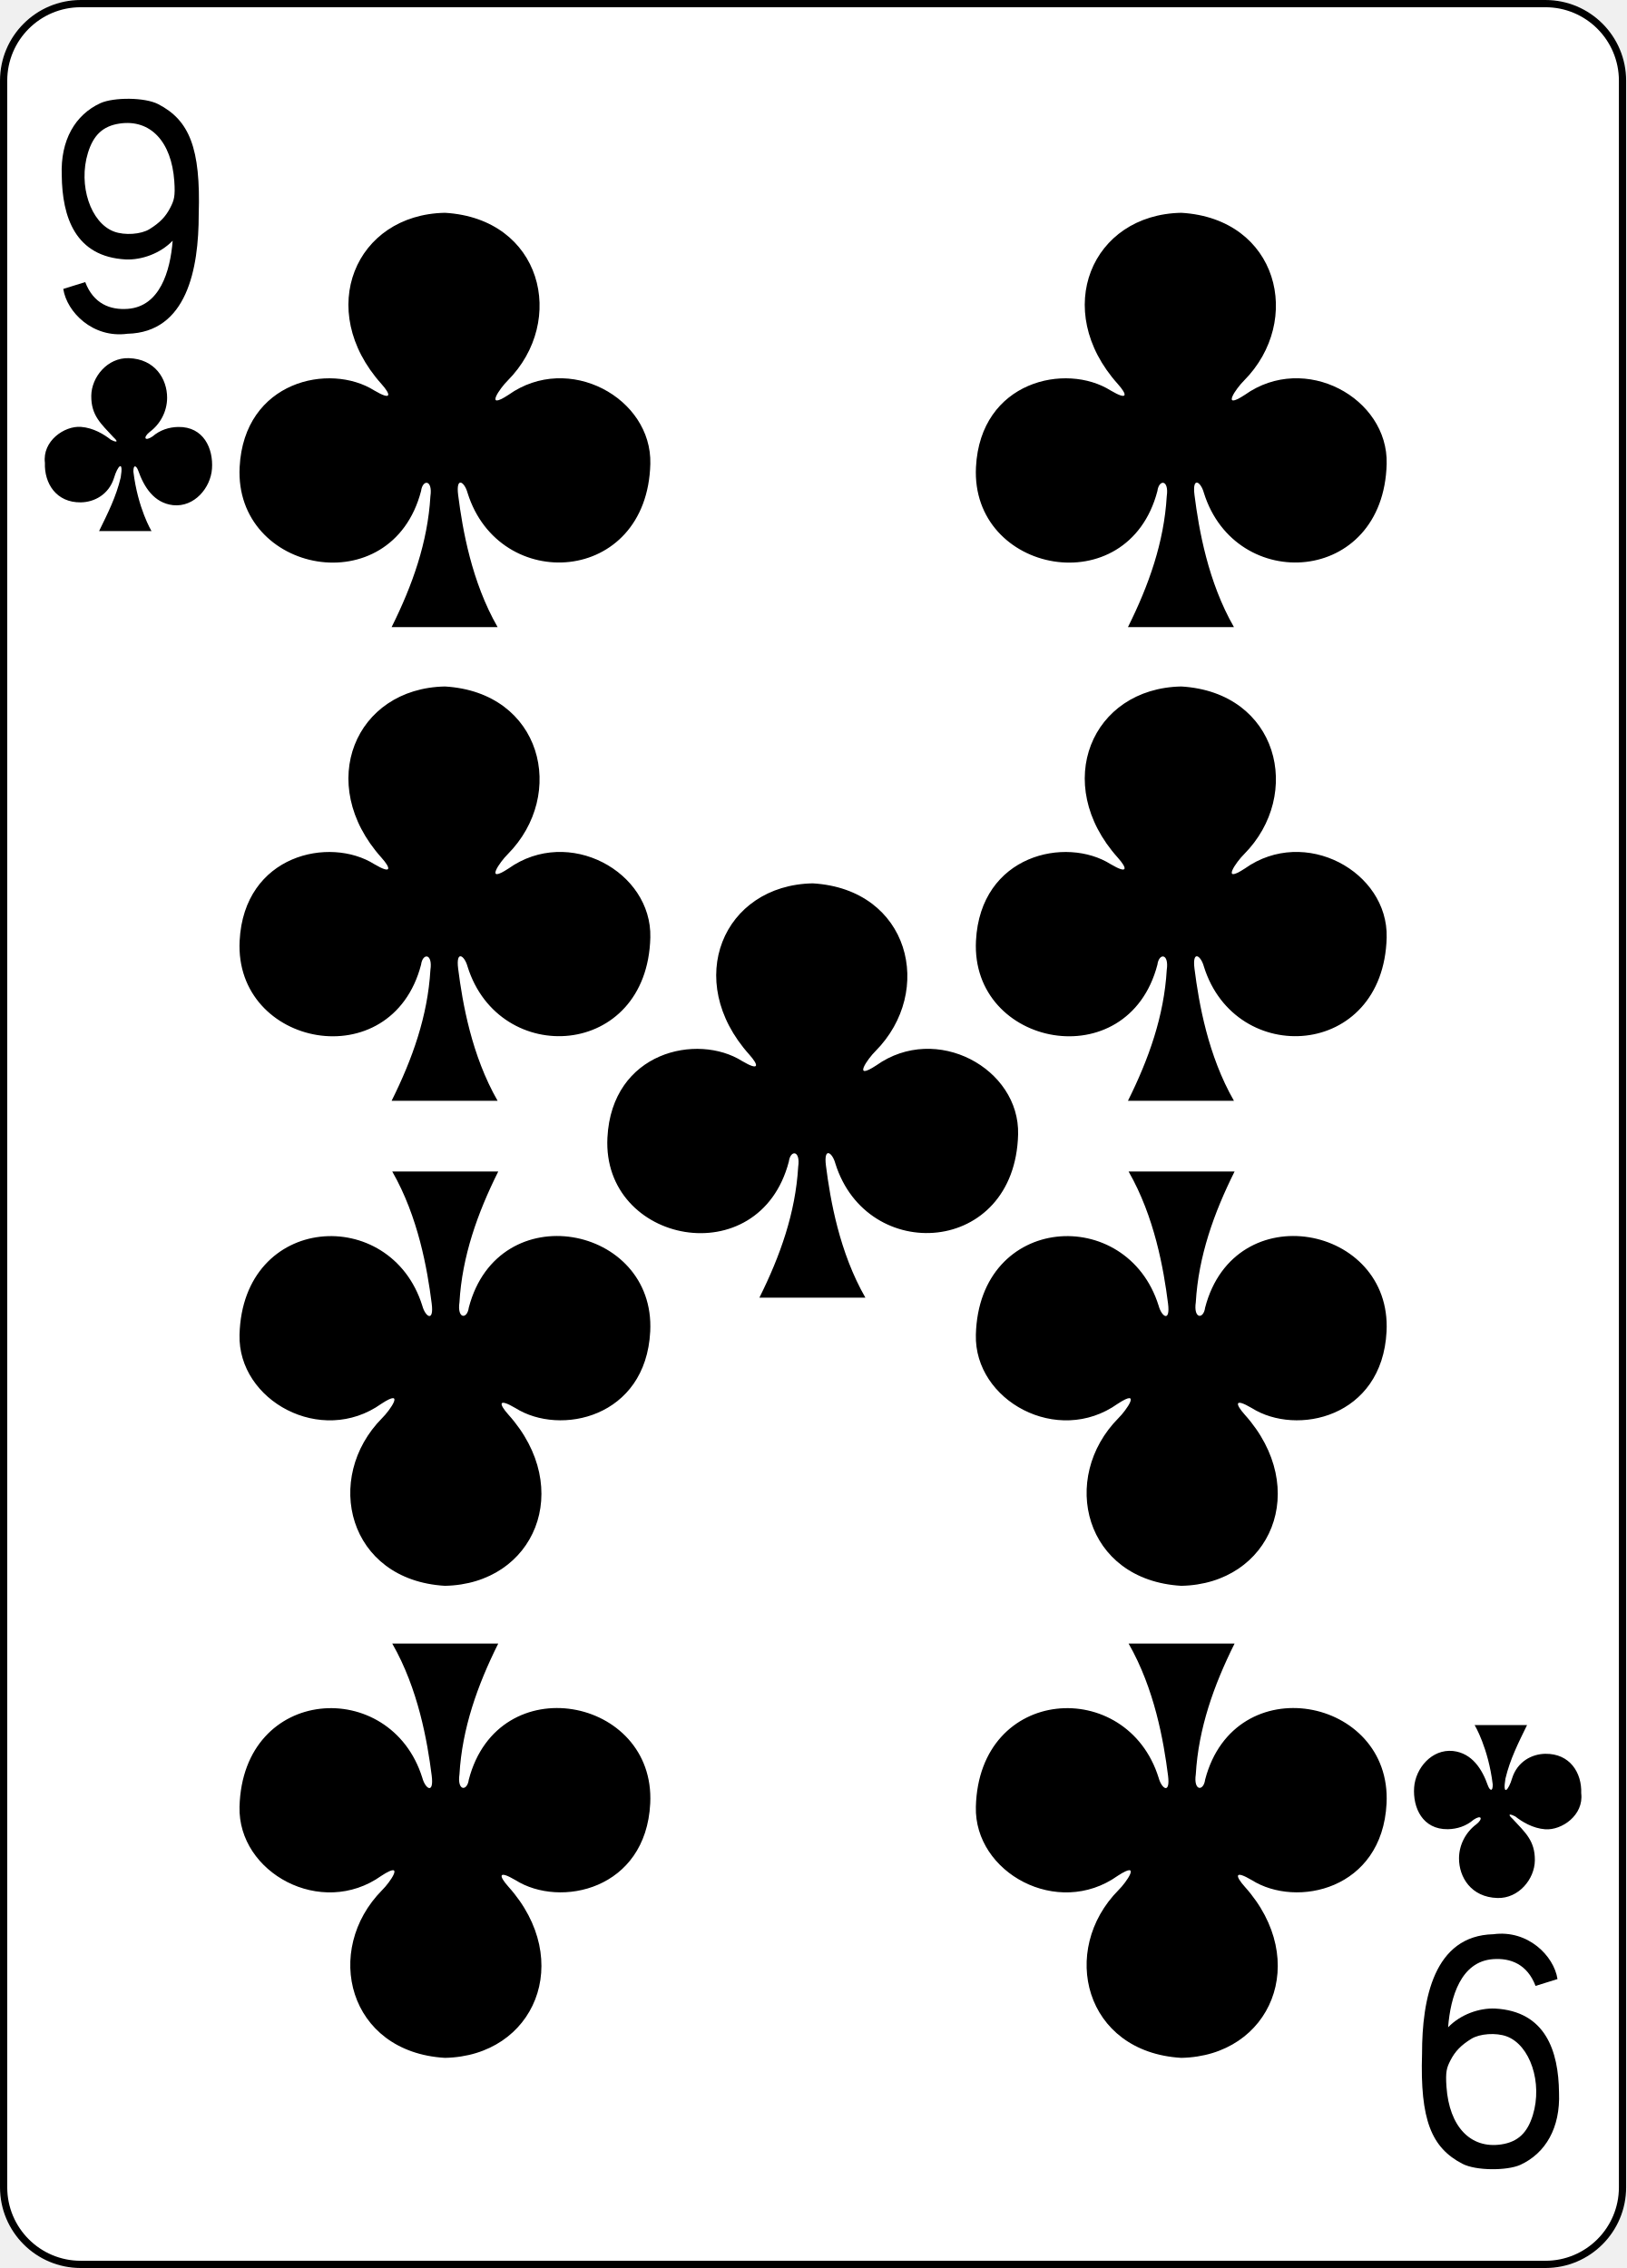
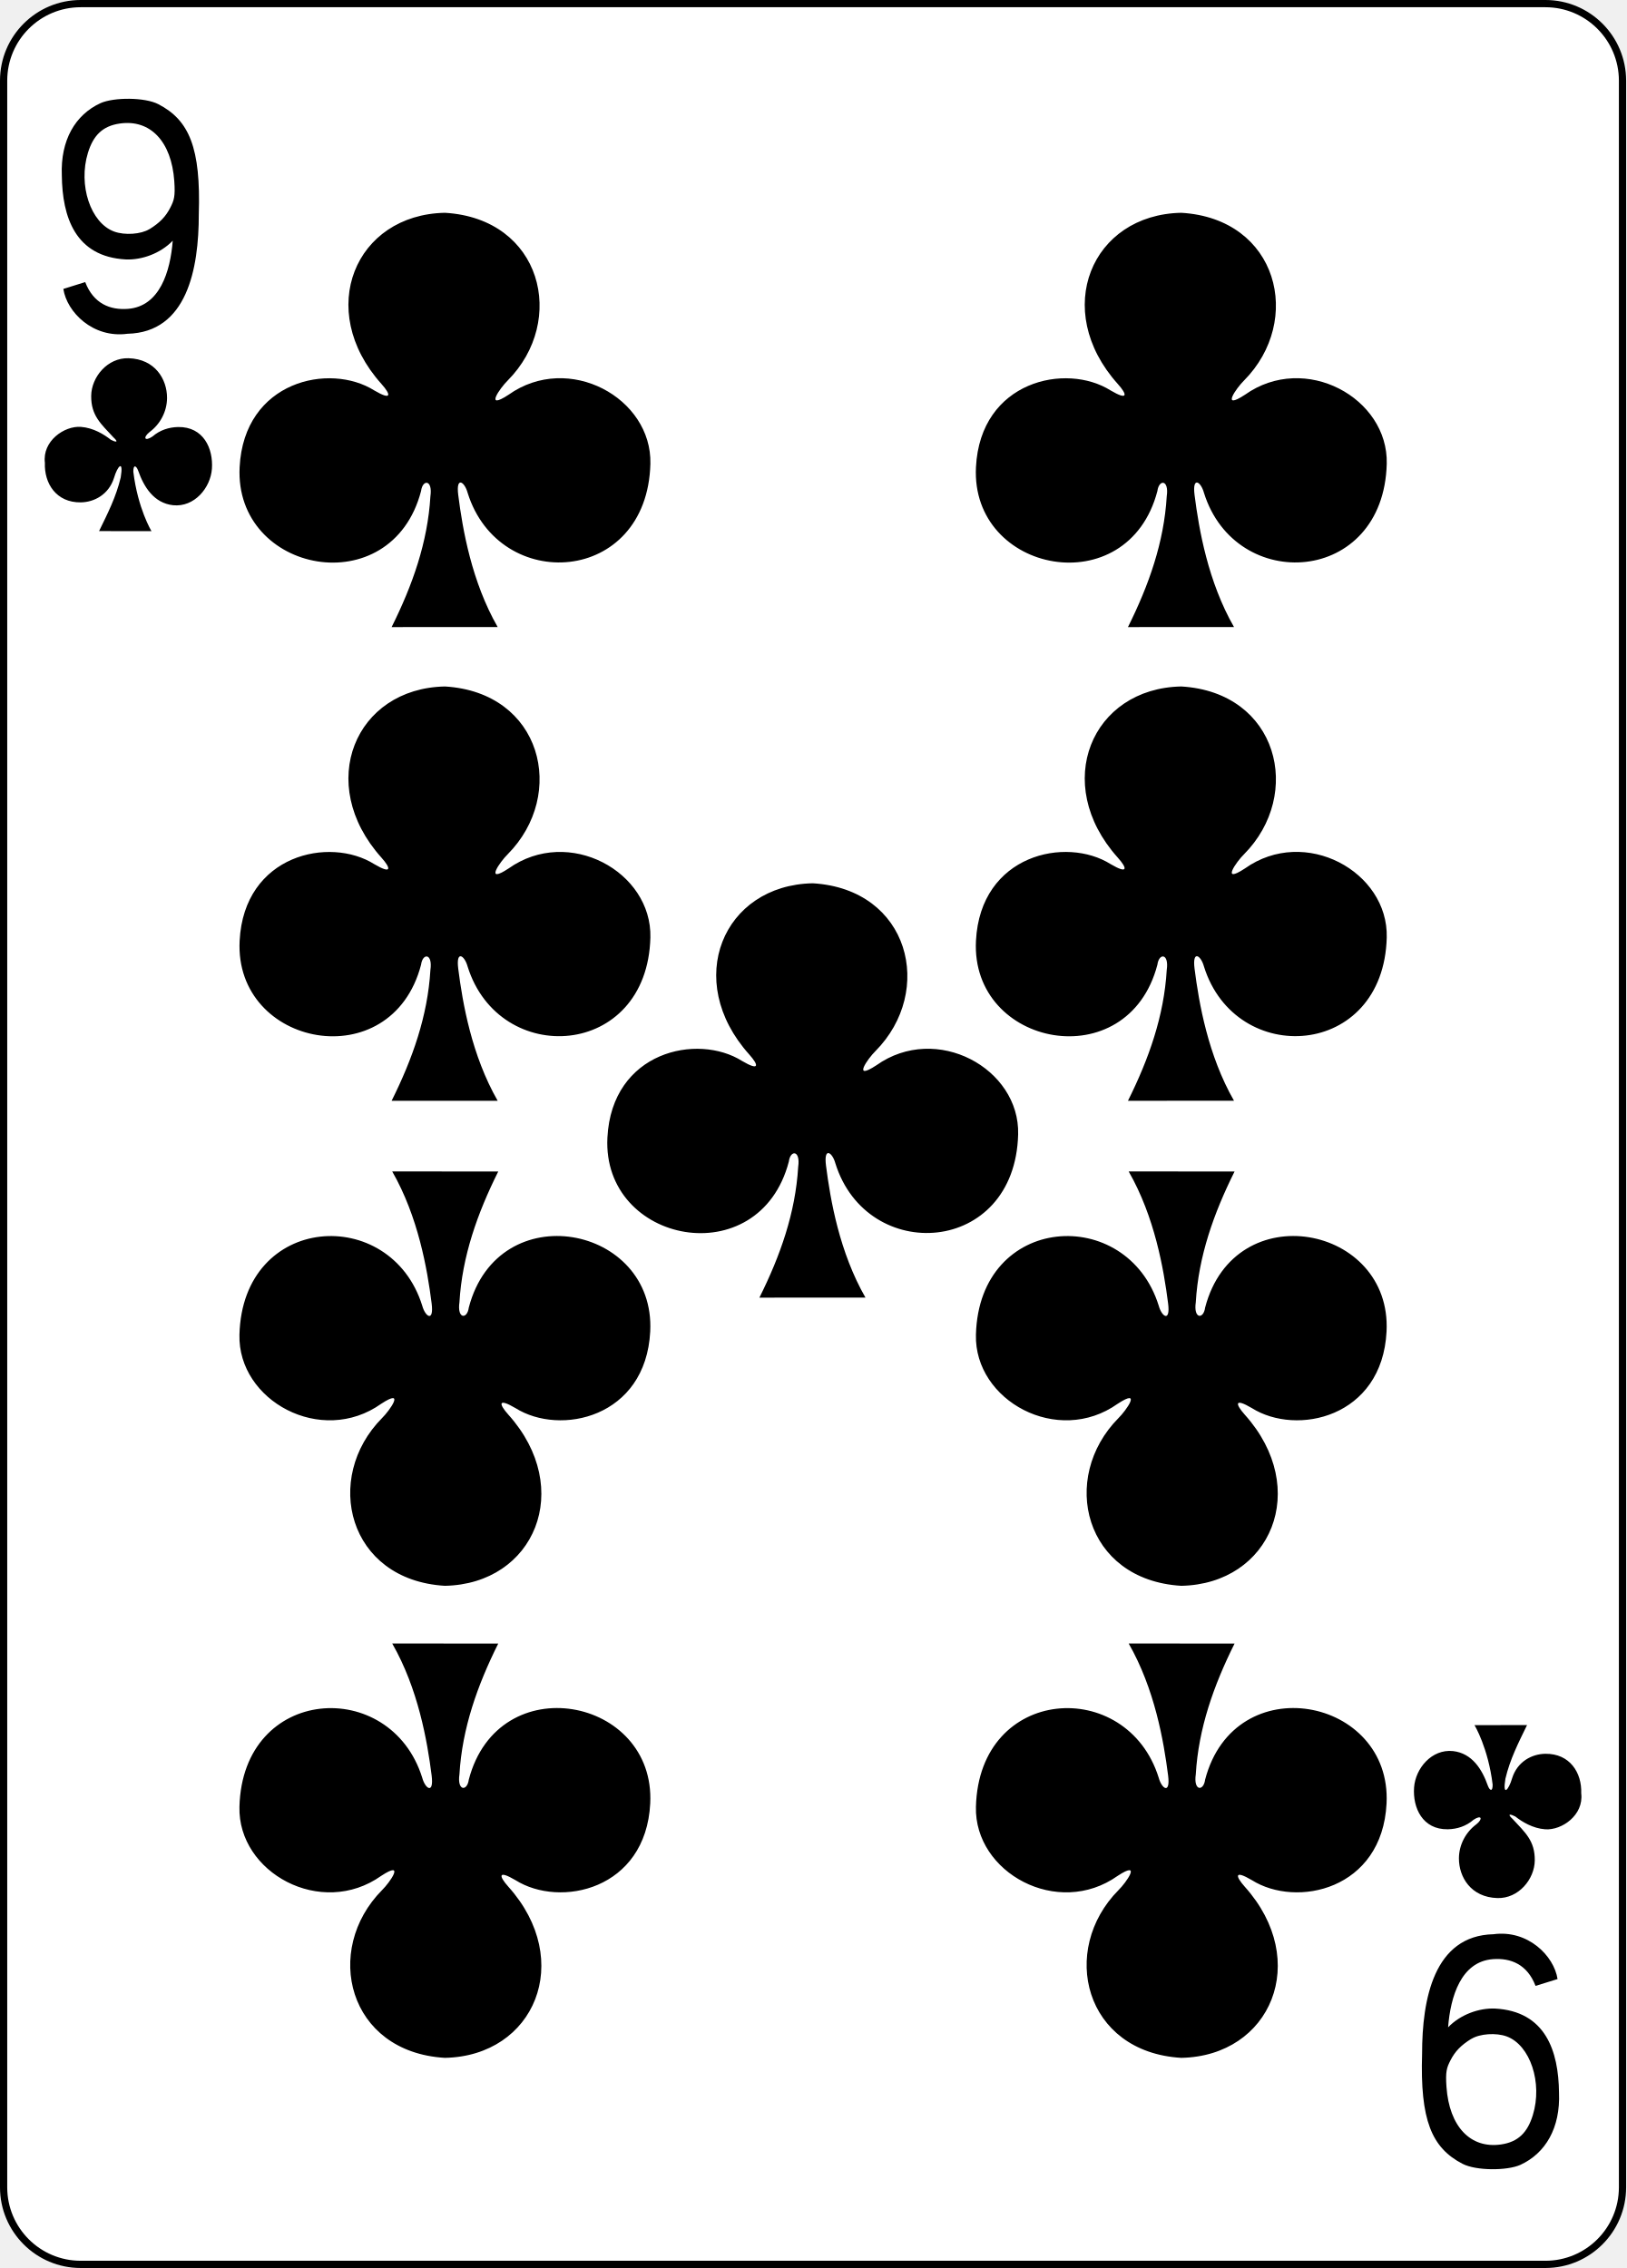
- <svg xmlns="http://www.w3.org/2000/svg" width="224.225" height="312.808" id="svg4423" version="1.1">
-   <defs id="defs4425" />
-   <g id="layer1" transform="translate(-259.9348,-369.7772)">
-     <g id="g3670" style="display:inline" transform="translate(-1160.768,-219.6759)">
-       <g id="g6923">
-         <g id="g8440">
-           <g transform="translate(-5059.956,3024.952)" style="display:inline" id="g8817-3">
-             <rect y="-2435" x="6481.158" height="311.811" width="223.228" id="rect6363-3" style="display:inline;fill:#ffffff;fill-opacity:1;stroke:#000000;stroke-width:0.997;stroke-miterlimit:4;stroke-dasharray:none;stroke-opacity:1" rx="10.63" ry="10.63" />
-             <g transform="matrix(0.3010621,0,0,0.3010621,5727.131,-1950.525)" id="g8631-4">
-               <g transform="translate(-1267.771,-112.9089)" id="g8685-1" />
-             </g>
-           </g>
-         </g>
-         <g id="g6872" transform="translate(-0.04926127,1.5106256e-5)">
-           <g id="g6908">
-             <path transform="matrix(0.3010621,0,0,0.3010621,285.4971,1040.434)" style="display:inline;fill:#000000;fill-opacity:1" d="m 3799.815,-1365.606 10.053,-3.129 c 3.792,9.949 11.459,12.884 19.569,12.253 14.556,-1.132 19.386,-17.101 20.478,-31.221 -5.671,5.893 -14.197,8.887 -21.456,8.595 -23.192,-1.227 -29.128,-19.446 -29.345,-38.535 -0.644,-16.097 6.137,-27.754 17.765,-33.094 6.152,-2.712 20.244,-2.712 26.438,0.494 14.223,7.361 19.487,20.091 18.532,50.458 0.015,24.991 -5.396,54.099 -32.676,54.723 -15.77,2.14 -27.743,-9.898 -29.359,-20.544 z m 39.484,-27.382 c 4.733,-2.941 7.404,-5.7 9.525,-9.839 1.741,-3.397 2.331,-5.159 1.834,-12.192 -1.279,-18.12 -10.959,-28.392 -24.994,-26.351 -7.827,1.138 -12.101,5.442 -14.557,13.445 -4.536,14.778 1.214,32.078 11.986,36.062 4.859,1.797 12.338,1.278 16.205,-1.126 z" id="path7114-1" />
-             <path transform="matrix(0.3010621,0,0,0.3010621,285.4971,1040.434)" id="path7130-3" d="m 4484.179,-591.314 -10.053,3.129 c -3.792,-9.949 -11.459,-12.884 -19.569,-12.253 -14.556,1.132 -19.386,17.101 -20.478,31.221 5.671,-5.893 14.197,-8.887 21.456,-8.595 23.192,1.227 29.128,19.446 29.345,38.535 0.644,16.097 -6.137,27.754 -17.765,33.094 -6.152,2.712 -20.244,2.712 -26.438,-0.494 -14.223,-7.361 -19.487,-20.091 -18.532,-50.458 -0.015,-24.991 5.396,-54.099 32.676,-54.723 15.77,-2.14 27.743,9.898 29.359,20.544 z m -39.484,27.382 c -4.733,2.941 -7.404,5.7 -9.525,9.839 -1.741,3.397 -2.331,5.159 -1.834,12.192 1.279,18.12 10.959,28.392 24.994,26.351 7.827,-1.138 12.101,-5.442 14.557,-13.445 4.536,-14.778 -1.214,-32.078 -11.986,-36.062 -4.859,-1.797 -12.338,-1.278 -16.205,1.126 z" style="display:inline;fill:#000000;fill-opacity:1" />
-             <path style="display:inline;fill:#000000;fill-opacity:1" d="m 1576.285,741.275 c 2.879,-5.776 4.976,-11.701 5.348,-18.037 0.342,-2.332 -1.075,-2.371 -1.288,-0.729 -4.076,15.593 -25.763,11.37 -25.017,-3.296 0.605,-11.895 12.419,-14.454 18.582,-10.565 2.434,1.433 2.296,0.575 0.968,-0.912 -9.155,-10.211 -3.61,-23.362 8.761,-23.602 13.38,0.793 16.851,14.87 8.644,23.148 -1.021,0.995 -3.284,4.191 0.123,1.956 8.287,-5.888 19.787,0.443 19.553,9.521 -0.433,16.739 -20.839,17.987 -25.203,4.006 -0.42,-1.55 -1.629,-2.329 -1.295,0.304 0.605,4.767 1.857,11.953 5.437,18.206 z" id="path3299" />
-             <path id="path3301" d="m 1525.465,768.428 c 2.879,-5.776 4.976,-11.701 5.348,-18.037 0.342,-2.332 -1.075,-2.371 -1.288,-0.729 -4.076,15.593 -25.763,11.37 -25.017,-3.296 0.605,-11.895 12.419,-14.454 18.582,-10.565 2.434,1.433 2.296,0.575 0.968,-0.912 -9.155,-10.211 -3.61,-23.362 8.761,-23.602 13.38,0.793 16.851,14.87 8.644,23.148 -1.021,0.995 -3.284,4.191 0.123,1.956 8.287,-5.888 19.787,0.443 19.553,9.521 -0.433,16.739 -20.839,17.987 -25.203,4.006 -0.42,-1.55 -1.629,-2.329 -1.295,0.304 0.605,4.767 1.857,11.953 5.437,18.206 z" style="display:inline;fill:#000000;fill-opacity:1" />
-             <path style="display:inline;fill:#000000;fill-opacity:1" d="m 1474.752,741.275 c 2.879,-5.776 4.976,-11.701 5.348,-18.037 0.342,-2.332 -1.075,-2.371 -1.288,-0.729 -4.076,15.593 -25.763,11.37 -25.017,-3.296 0.605,-11.895 12.419,-14.454 18.582,-10.565 2.434,1.433 2.296,0.575 0.968,-0.912 -9.155,-10.211 -3.61,-23.362 8.761,-23.602 13.38,0.793 16.851,14.87 8.644,23.148 -1.021,0.995 -3.284,4.191 0.123,1.956 8.287,-5.888 19.787,0.443 19.553,9.521 -0.433,16.739 -20.839,17.987 -25.203,4.006 -0.42,-1.55 -1.629,-2.329 -1.295,0.304 0.605,4.767 1.857,11.953 5.437,18.206 z" id="path3303" />
-             <path id="path3305" d="m 1576.285,675.944 c 2.879,-5.776 4.976,-11.701 5.348,-18.037 0.342,-2.332 -1.075,-2.371 -1.288,-0.729 -4.076,15.593 -25.763,11.37 -25.017,-3.296 0.605,-11.895 12.419,-14.454 18.582,-10.565 2.434,1.433 2.296,0.575 0.968,-0.912 -9.155,-10.211 -3.61,-23.362 8.761,-23.602 13.38,0.793 16.851,14.87 8.644,23.148 -1.021,0.995 -3.284,4.191 0.123,1.956 8.287,-5.888 19.787,0.443 19.553,9.521 -0.433,16.739 -20.839,17.987 -25.203,4.006 -0.42,-1.55 -1.629,-2.329 -1.295,0.304 0.605,4.767 1.857,11.953 5.437,18.206 z" style="display:inline;fill:#000000;fill-opacity:1" />
-             <path style="display:inline;fill:#000000;fill-opacity:1" d="m 1474.752,675.944 c 2.879,-5.776 4.976,-11.701 5.348,-18.037 0.342,-2.332 -1.075,-2.371 -1.288,-0.729 -4.076,15.593 -25.763,11.37 -25.017,-3.296 0.605,-11.895 12.419,-14.454 18.582,-10.565 2.434,1.433 2.296,0.575 0.968,-0.912 -9.155,-10.211 -3.61,-23.362 8.761,-23.602 13.38,0.793 16.851,14.87 8.644,23.148 -1.021,0.995 -3.284,4.191 0.123,1.956 8.287,-5.888 19.787,0.443 19.553,9.521 -0.433,16.739 -20.839,17.987 -25.203,4.006 -0.42,-1.55 -1.629,-2.329 -1.295,0.304 0.605,4.767 1.857,11.953 5.437,18.206 z" id="path3307" />
-             <path id="path3367" d="m 1489.454,816.136 c -2.879,5.776 -4.976,11.701 -5.348,18.037 -0.342,2.332 1.075,2.371 1.288,0.729 4.076,-15.593 25.763,-11.37 25.017,3.297 -0.605,11.895 -12.419,14.454 -18.582,10.565 -2.434,-1.433 -2.296,-0.575 -0.968,0.912 9.155,10.211 3.61,23.362 -8.761,23.602 -13.38,-0.793 -16.851,-14.87 -8.644,-23.148 1.021,-0.995 3.284,-4.191 -0.123,-1.956 -8.287,5.888 -19.787,-0.443 -19.553,-9.521 0.433,-16.739 20.839,-17.987 25.203,-4.006 0.42,1.55 1.629,2.329 1.295,-0.304 -0.605,-4.767 -1.857,-11.953 -5.437,-18.206 z" style="display:inline;fill:#000000;fill-opacity:1" />
-             <path style="display:inline;fill:#000000;fill-opacity:1" d="m 1590.987,816.136 c -2.879,5.776 -4.976,11.701 -5.348,18.037 -0.342,2.332 1.075,2.371 1.288,0.729 4.076,-15.593 25.763,-11.37 25.017,3.297 -0.605,11.895 -12.419,14.454 -18.582,10.565 -2.434,-1.433 -2.296,-0.575 -0.968,0.912 9.155,10.211 3.61,23.362 -8.761,23.602 -13.38,-0.793 -16.851,-14.87 -8.644,-23.148 1.021,-0.995 3.284,-4.191 -0.123,-1.956 -8.287,5.888 -19.787,-0.443 -19.553,-9.521 0.433,-16.739 20.839,-17.987 25.203,-4.006 0.42,1.55 1.629,2.329 1.295,-0.304 -0.605,-4.767 -1.857,-11.953 -5.437,-18.206 z" id="path3369" />
-             <path id="path3371" d="m 1590.987,751.031 c -2.879,5.776 -4.976,11.701 -5.348,18.037 -0.342,2.332 1.075,2.371 1.288,0.729 4.076,-15.593 25.763,-11.37 25.017,3.297 -0.605,11.895 -12.419,14.454 -18.582,10.565 -2.434,-1.433 -2.296,-0.575 -0.968,0.912 9.155,10.211 3.61,23.362 -8.761,23.602 -13.38,-0.793 -16.851,-14.87 -8.644,-23.148 1.021,-0.995 3.284,-4.191 -0.123,-1.956 -8.287,5.888 -19.787,-0.443 -19.553,-9.521 0.433,-16.739 20.839,-17.987 25.203,-4.006 0.42,1.55 1.629,2.329 1.295,-0.304 -0.605,-4.767 -1.857,-11.953 -5.437,-18.206 z" style="display:inline;fill:#000000;fill-opacity:1" />
-             <path style="display:inline;fill:#000000;fill-opacity:1" d="m 1489.454,751.031 c -2.879,5.776 -4.976,11.701 -5.348,18.037 -0.342,2.332 1.075,2.371 1.288,0.729 4.076,-15.593 25.763,-11.37 25.017,3.297 -0.605,11.895 -12.419,14.454 -18.582,10.565 -2.434,-1.433 -2.296,-0.575 -0.968,0.912 9.155,10.211 3.61,23.362 -8.761,23.602 -13.38,-0.793 -16.851,-14.87 -8.644,-23.148 1.021,-0.995 3.284,-4.191 -0.123,-1.956 -8.287,5.888 -19.787,-0.443 -19.553,-9.521 0.433,-16.739 20.839,-17.987 25.203,-4.006 0.42,1.55 1.629,2.329 1.295,-0.304 -0.605,-4.767 -1.857,-11.953 -5.437,-18.206 z" id="path3373" />
-             <path style="display:inline;fill:#000000;fill-opacity:1" d="m 1434.413,662.704 c 1.192,-2.445 2.352,-4.721 2.984,-7.401 0.419,-2.528 -0.438,-1.589 -0.925,0.068 -0.721,2.297 -2.723,3.344 -4.58,3.369 -3.371,0.045 -5.053,-2.604 -4.948,-5.454 -0.368,-2.999 2.671,-5.12 4.962,-4.957 1.722,0.123 3.224,1.052 4.133,1.775 0.596,0.315 1.234,0.455 0.345,-0.358 -1.678,-1.833 -3.077,-2.964 -3.046,-5.711 0.029,-2.579 2.233,-5.268 5.155,-5.184 3.651,0.105 5.312,2.89 5.303,5.481 -0.01,1.888 -0.954,3.626 -2.411,4.703 -0.944,0.766 -0.679,1.34 0.398,0.615 1.035,-0.892 2.267,-1.283 3.545,-1.31 3.49,-0.055 4.855,2.961 4.655,5.764 -0.187,2.626 -2.423,5.328 -5.369,5.022 -2.631,-0.301 -4.013,-2.51 -4.805,-4.777 -0.262,-0.695 -0.676,-0.883 -0.664,0.153 0.608,5.057 2.492,8.204 2.505,8.202 z" id="path3466" />
-             <path style="display:inline;fill:#000000;fill-opacity:1" d="m 1631.317,827.377 c -1.192,2.445 -2.352,4.721 -2.984,7.401 -0.419,2.528 0.438,1.589 0.925,-0.068 0.721,-2.297 2.723,-3.344 4.58,-3.369 3.371,-0.045 5.053,2.604 4.948,5.454 0.368,2.999 -2.671,5.12 -4.962,4.957 -1.722,-0.123 -3.224,-1.052 -4.133,-1.775 -0.596,-0.315 -1.234,-0.455 -0.345,0.358 1.678,1.833 3.077,2.964 3.046,5.711 -0.029,2.579 -2.233,5.268 -5.155,5.184 -3.651,-0.105 -5.312,-2.89 -5.303,-5.481 0.01,-1.888 0.954,-3.626 2.411,-4.703 0.944,-0.766 0.679,-1.34 -0.398,-0.615 -1.035,0.892 -2.267,1.283 -3.545,1.31 -3.49,0.055 -4.855,-2.961 -4.655,-5.764 0.187,-2.626 2.423,-5.328 5.369,-5.022 2.631,0.301 4.013,2.51 4.805,4.777 0.262,0.695 0.676,0.883 0.664,-0.153 -0.608,-5.057 -2.492,-8.204 -2.505,-8.202 z" id="path3492" />
-           </g>
-         </g>
-       </g>
-     </g>
-   </g>
+ <svg xmlns="http://www.w3.org/2000/svg" width="224.225" height="312.808">
+   <rect y="-2435" x="6481.158" height="311.811" width="223.228" rx="10.63" ry="10.63" fill="#fff" stroke="#000" stroke-width=".997" transform="translate(-6480.66 2435.498)" />
+   <path d="M8.725 39.85l3.026-.943c1.15 2.995 3.45 3.88 5.9 3.69 4.38-.342 5.84-5.15 6.167-9.4-1.707 1.774-4.274 2.675-6.46 2.587-6.982-.37-8.77-5.854-8.834-11.6-.194-4.847 1.848-8.357 5.348-9.964 1.854-.817 6.096-.817 7.96.148 4.283 2.216 5.868 6.05 5.58 15.19.005 7.525-1.624 16.288-9.837 16.476-4.75.644-8.355-2.98-8.84-6.185zm11.887-8.245c1.425-.885 2.23-1.716 2.868-2.962.524-1.022.7-1.553.552-3.67-.385-5.456-3.3-8.548-7.525-7.934-2.356.34-3.643 1.63-4.382 4.04-1.366 4.45.365 9.66 3.608 10.855 1.463.54 3.715.385 4.88-.34zM214.76 272.96l-3.026.94c-1.142-2.995-3.45-3.878-5.892-3.688-4.382.34-5.836 5.148-6.165 9.4 1.708-1.775 4.274-2.676 6.46-2.588 6.982.37 8.77 5.854 8.834 11.6.2 4.847-1.84 8.357-5.34 9.964-1.85.817-6.093.817-7.96-.148-4.28-2.217-5.864-6.05-5.58-15.19 0-7.525 1.628-16.29 9.84-16.476 4.748-.645 8.35 2.98 8.84 6.185zm-11.887 8.243c-1.424.885-2.23 1.716-2.867 2.962-.524 1.022-.702 1.553-.552 3.67.385 5.455 3.3 8.548 7.524 7.933 2.357-.342 3.643-1.638 4.383-4.047 1.37-4.45-.36-9.65-3.6-10.85-1.462-.54-3.713-.382-4.88.34zm-47.34-129.38c2.88-5.777 4.975-11.7 5.347-18.04.342-2.33-1.074-2.37-1.288-.727-4.076 15.593-25.762 11.37-25.017-3.297.605-11.9 12.42-14.46 18.583-10.57 2.433 1.43 2.296.57.967-.91-9.154-10.21-3.61-23.36 8.762-23.6 13.38.79 16.85 14.87 8.644 23.15-1.02.99-3.28 4.19.13 1.95 8.29-5.89 19.79.44 19.556 9.52-.433 16.74-20.84 17.99-25.204 4.005-.42-1.55-1.63-2.33-1.295.305.605 4.768 1.857 11.954 5.438 18.207zm-50.82 27.15c2.88-5.774 4.975-11.7 5.347-18.036.342-2.332-1.074-2.37-1.288-.728-4.076 15.59-25.762 11.37-25.017-3.3.605-11.9 12.42-14.46 18.582-10.57 2.434 1.43 2.297.573.968-.91-9.154-10.21-3.61-23.36 8.762-23.605 13.38.794 16.85 14.87 8.644 23.15-1.02.993-3.28 4.19.13 1.955 8.29-5.887 19.79.444 19.55 9.52-.43 16.74-20.84 17.99-25.2 4.007-.42-1.55-1.63-2.33-1.294.304.606 4.767 1.858 11.954 5.44 18.206zM54 151.823c2.88-5.776 4.975-11.7 5.348-18.04.34-2.33-1.075-2.37-1.288-.726-4.077 15.593-25.763 11.37-25.018-3.297.605-11.897 12.42-14.456 18.583-10.566 2.433 1.433 2.296.574.968-.912-9.155-10.21-3.61-23.362 8.76-23.602 13.38.794 16.852 14.87 8.645 23.15-1.02.993-3.283 4.19.123 1.955 8.29-5.888 19.79.443 19.56 9.52-.43 16.74-20.84 17.988-25.2 4.007-.42-1.55-1.63-2.33-1.294.304.604 4.767 1.856 11.953 5.437 18.206zM155.532 86.49c2.88-5.774 4.976-11.7 5.348-18.036.342-2.332-1.074-2.37-1.288-.73-4.076 15.594-25.762 11.372-25.017-3.295.605-11.9 12.42-14.46 18.583-10.57 2.433 1.43 2.296.57.967-.91-9.154-10.21-3.61-23.36 8.762-23.6 13.38.79 16.85 14.87 8.644 23.14-1.02.995-3.28 4.192.13 1.957 8.29-5.888 19.79.442 19.556 9.52-.433 16.74-20.84 17.99-25.204 4.006-.42-1.55-1.63-2.33-1.295.304.605 4.77 1.857 11.956 5.438 18.208zM54 86.49c2.88-5.774 4.975-11.7 5.348-18.036.34-2.332-1.075-2.37-1.288-.73-4.077 15.594-25.763 11.372-25.018-3.295.605-11.9 12.42-14.46 18.583-10.57 2.433 1.43 2.296.57.968-.91-9.155-10.21-3.61-23.36 8.76-23.6 13.38.79 16.852 14.87 8.645 23.14-1.02.995-3.283 4.192.123 1.957 8.29-5.888 19.79.442 19.56 9.52-.43 16.74-20.84 17.99-25.2 4.006-.42-1.55-1.63-2.33-1.294.304.604 4.77 1.856 11.956 5.437 18.208zm14.702 140.193c-2.88 5.775-4.976 11.7-5.35 18.037-.34 2.332 1.076 2.37 1.29.73 4.076-15.594 25.762-11.372 25.017 3.295-.61 11.895-12.42 14.454-18.59 10.565-2.436-1.433-2.3-.575-.97.912 9.154 10.21 3.61 23.36-8.76 23.602-13.38-.793-16.85-14.87-8.646-23.148 1.02-.995 3.284-4.192-.123-1.957-8.287 5.88-19.787-.45-19.553-9.52.433-16.74 20.84-17.99 25.204-4.01.42 1.55 1.63 2.33 1.297-.31-.603-4.768-1.855-11.955-5.436-18.207zm101.532 0c-2.88 5.775-4.976 11.7-5.348 18.037-.34 2.332 1.075 2.37 1.288.73 4.077-15.594 25.763-11.372 25.017 3.295-.6 11.895-12.41 14.454-18.58 10.565-2.43-1.433-2.29-.575-.97.912 9.16 10.21 3.61 23.36-8.76 23.602-13.38-.793-16.85-14.87-8.64-23.148 1.02-.995 3.288-4.192-.12-1.957-8.285 5.88-19.785-.45-19.55-9.52.433-16.74 20.84-17.99 25.203-4.01.42 1.55 1.63 2.33 1.295-.31-.605-4.768-1.856-11.955-5.437-18.207zm0-65.106c-2.88 5.776-4.976 11.7-5.348 18.038-.34 2.33 1.075 2.37 1.288.728 4.077-15.592 25.763-11.37 25.017 3.297-.6 11.895-12.41 14.454-18.58 10.564-2.43-1.432-2.29-.574-.97.912 9.16 10.212 3.61 23.362-8.76 23.603-13.38-.8-16.85-14.87-8.64-23.15 1.02-1 3.288-4.19-.12-1.96-8.285 5.89-19.785-.448-19.55-9.52.433-16.74 20.84-17.99 25.203-4.01.42 1.55 1.63 2.33 1.295-.306-.605-4.766-1.856-11.953-5.437-18.206zm-101.532 0c-2.88 5.776-4.976 11.7-5.35 18.038-.34 2.33 1.076 2.37 1.29.728 4.076-15.592 25.762-11.37 25.017 3.297-.61 11.895-12.42 14.454-18.59 10.564-2.436-1.432-2.3-.574-.97.912 9.154 10.212 3.61 23.362-8.76 23.603-13.38-.8-16.85-14.87-8.646-23.15 1.02-1 3.284-4.19-.123-1.96-8.287 5.89-19.787-.448-19.553-9.52.433-16.74 20.84-17.99 25.204-4.01.42 1.55 1.63 2.33 1.297-.306-.603-4.766-1.855-11.953-5.436-18.206zM13.66 73.25c1.192-2.444 2.352-4.72 2.985-7.4.42-2.528-.44-1.59-.926.068-.73 2.297-2.73 3.344-4.58 3.37-3.38.044-5.06-2.605-4.95-5.455-.37-3 2.67-5.12 4.96-4.957 1.72.123 3.22 1.052 4.13 1.775.593.32 1.23.46.342-.35-1.678-1.83-3.077-2.962-3.046-5.71.03-2.58 2.233-5.27 5.155-5.183 3.65.106 5.31 2.89 5.304 5.48-.01 1.89-.956 3.627-2.414 4.703-.942.767-.68 1.34.4.615 1.035-.892 2.267-1.282 3.545-1.31 3.49-.054 4.856 2.96 4.656 5.764-.19 2.624-2.422 5.33-5.37 5.02-2.63-.3-4.01-2.51-4.803-4.776-.26-.696-.675-.884-.664.152.61 5.058 2.494 8.205 2.508 8.2zm196.905 164.674c-1.192 2.445-2.352 4.72-2.985 7.4-.42 2.528.44 1.59.926-.068.72-2.297 2.722-3.344 4.58-3.37 3.37-.044 5.052 2.606 4.948 5.455.368 3-2.67 5.12-4.962 4.96-1.722-.12-3.224-1.05-4.133-1.77-.6-.313-1.24-.453-.35.36 1.68 1.834 3.072 2.965 3.04 5.71-.03 2.58-2.233 5.27-5.155 5.185-3.65-.106-5.31-2.89-5.304-5.48.01-1.89.956-3.627 2.414-4.703.944-.766.68-1.34-.398-.615-1.036.894-2.268 1.284-3.546 1.31-3.49.057-4.854-2.96-4.654-5.762.187-2.626 2.422-5.33 5.37-5.023 2.63.3 4.01 2.51 4.803 4.775.26.696.672.884.66-.152-.61-5.056-2.492-8.203-2.506-8.2z" />
</svg>
